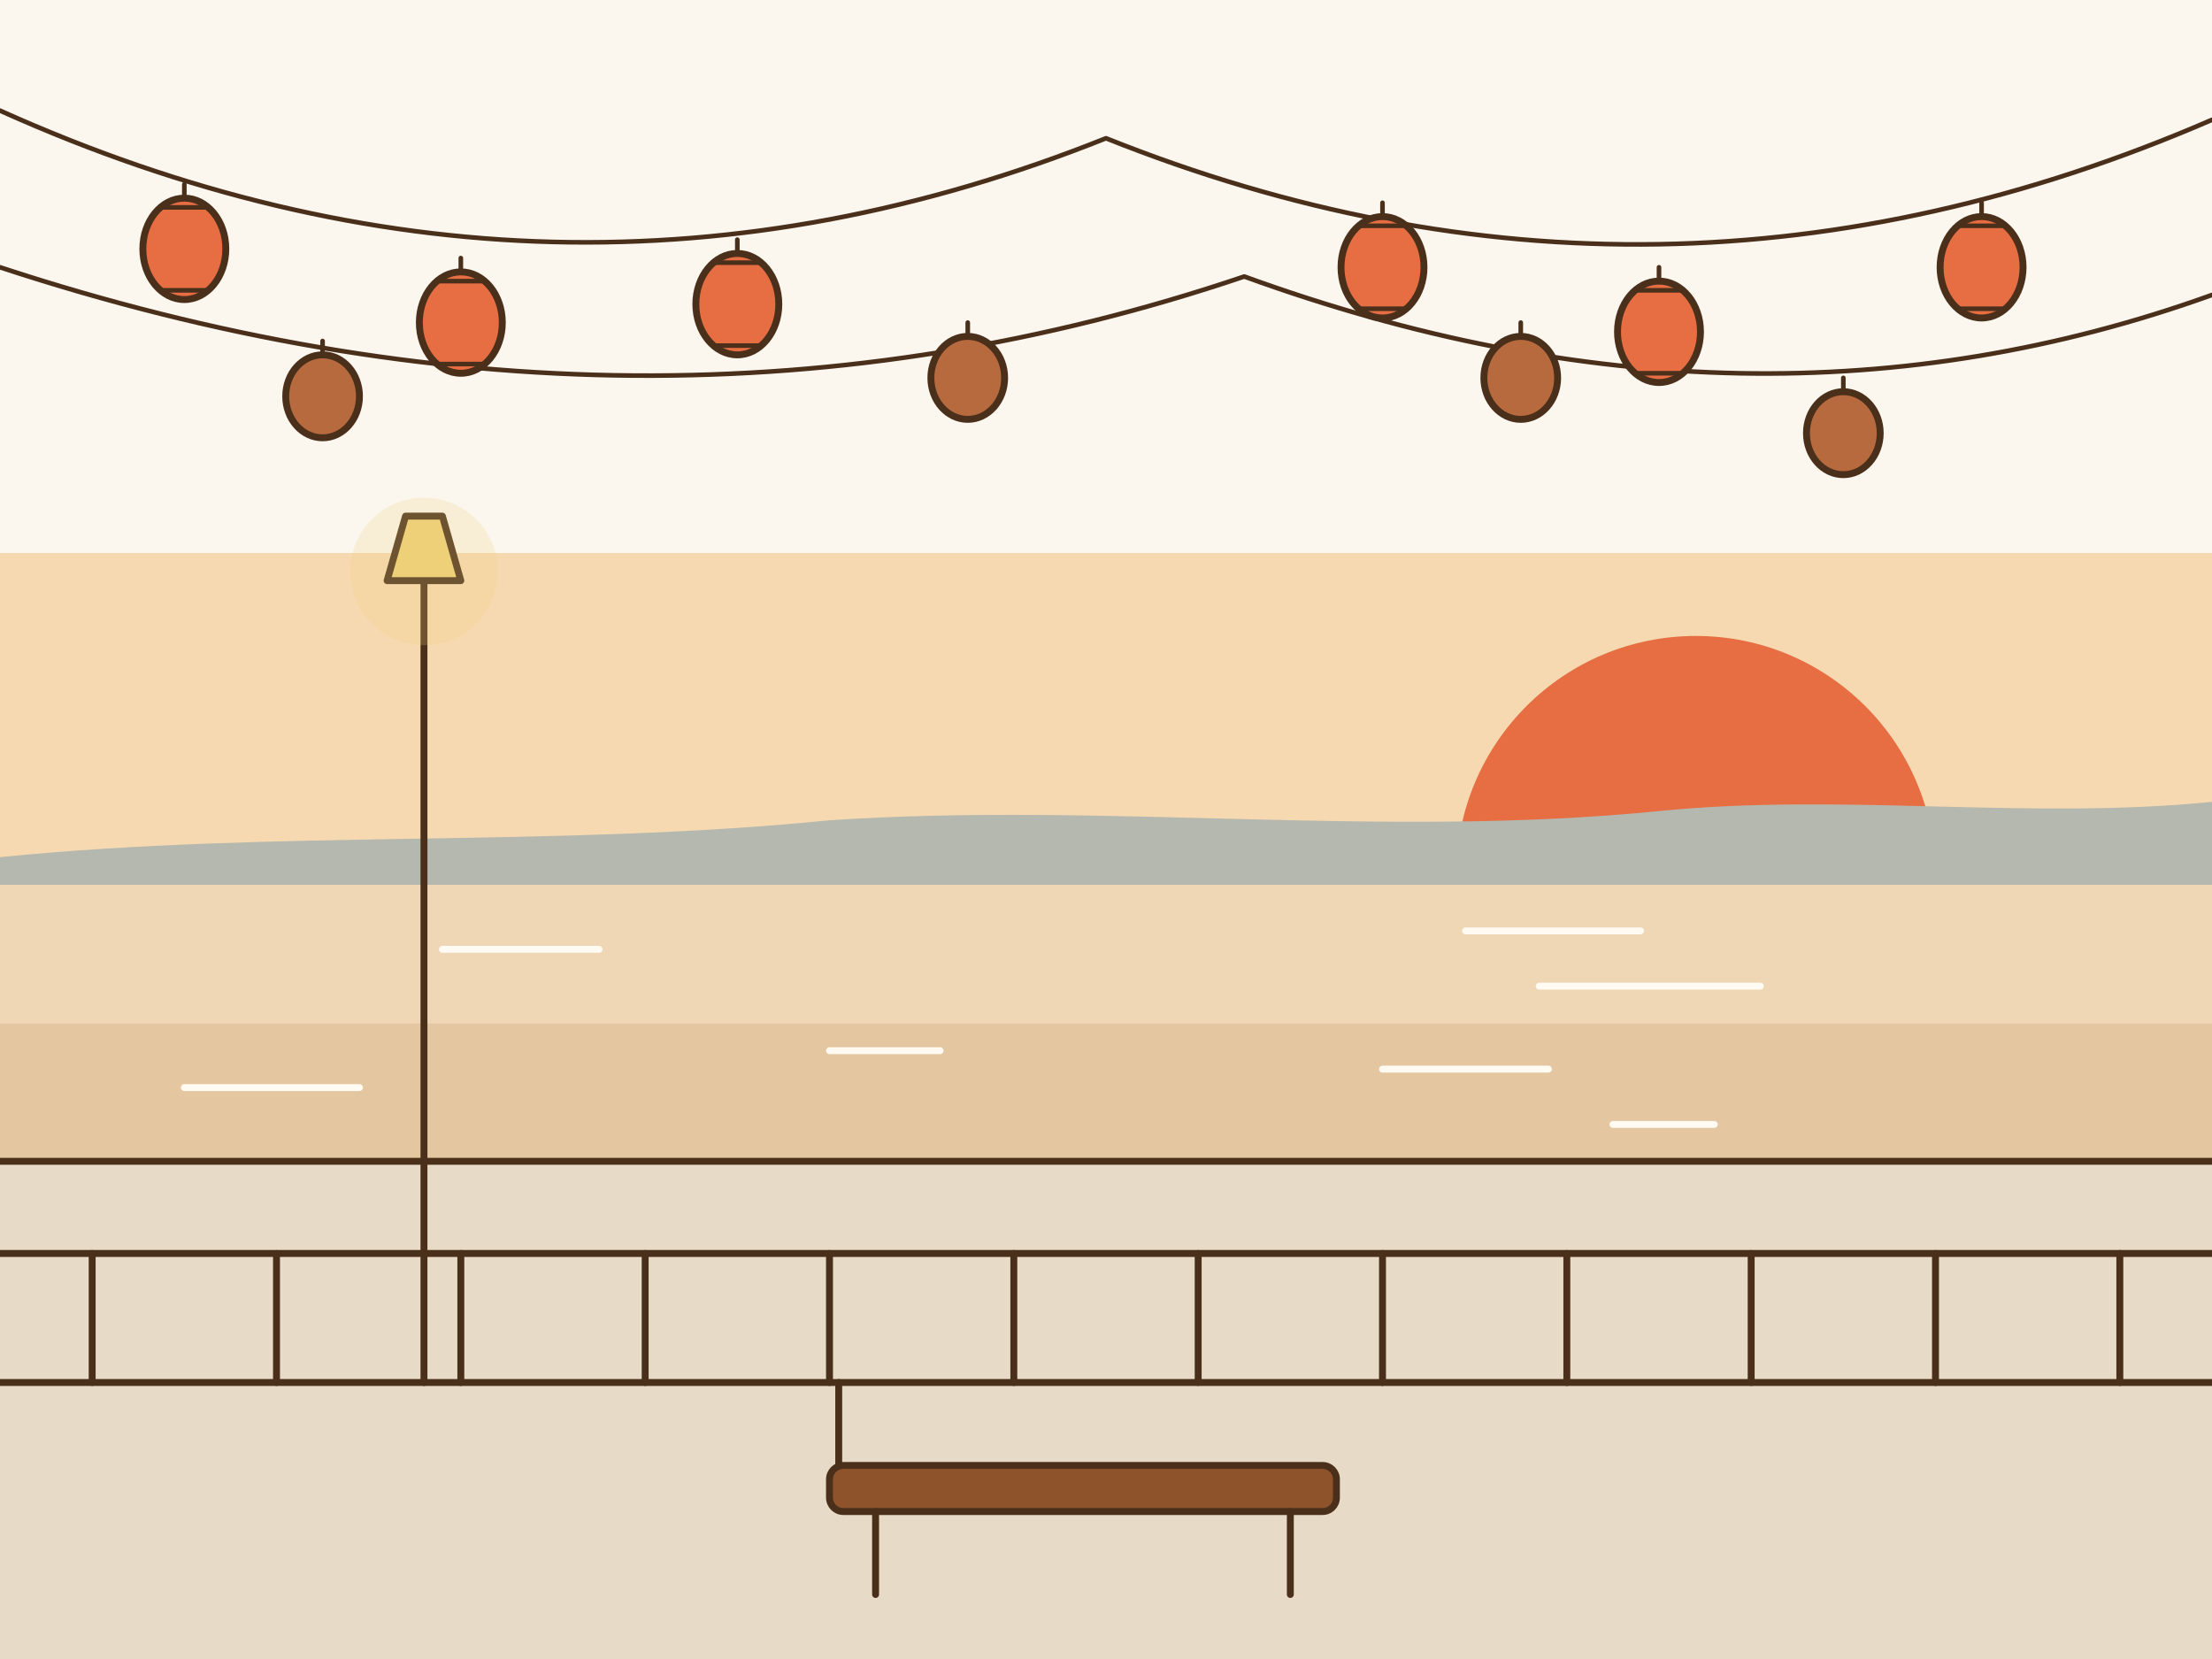
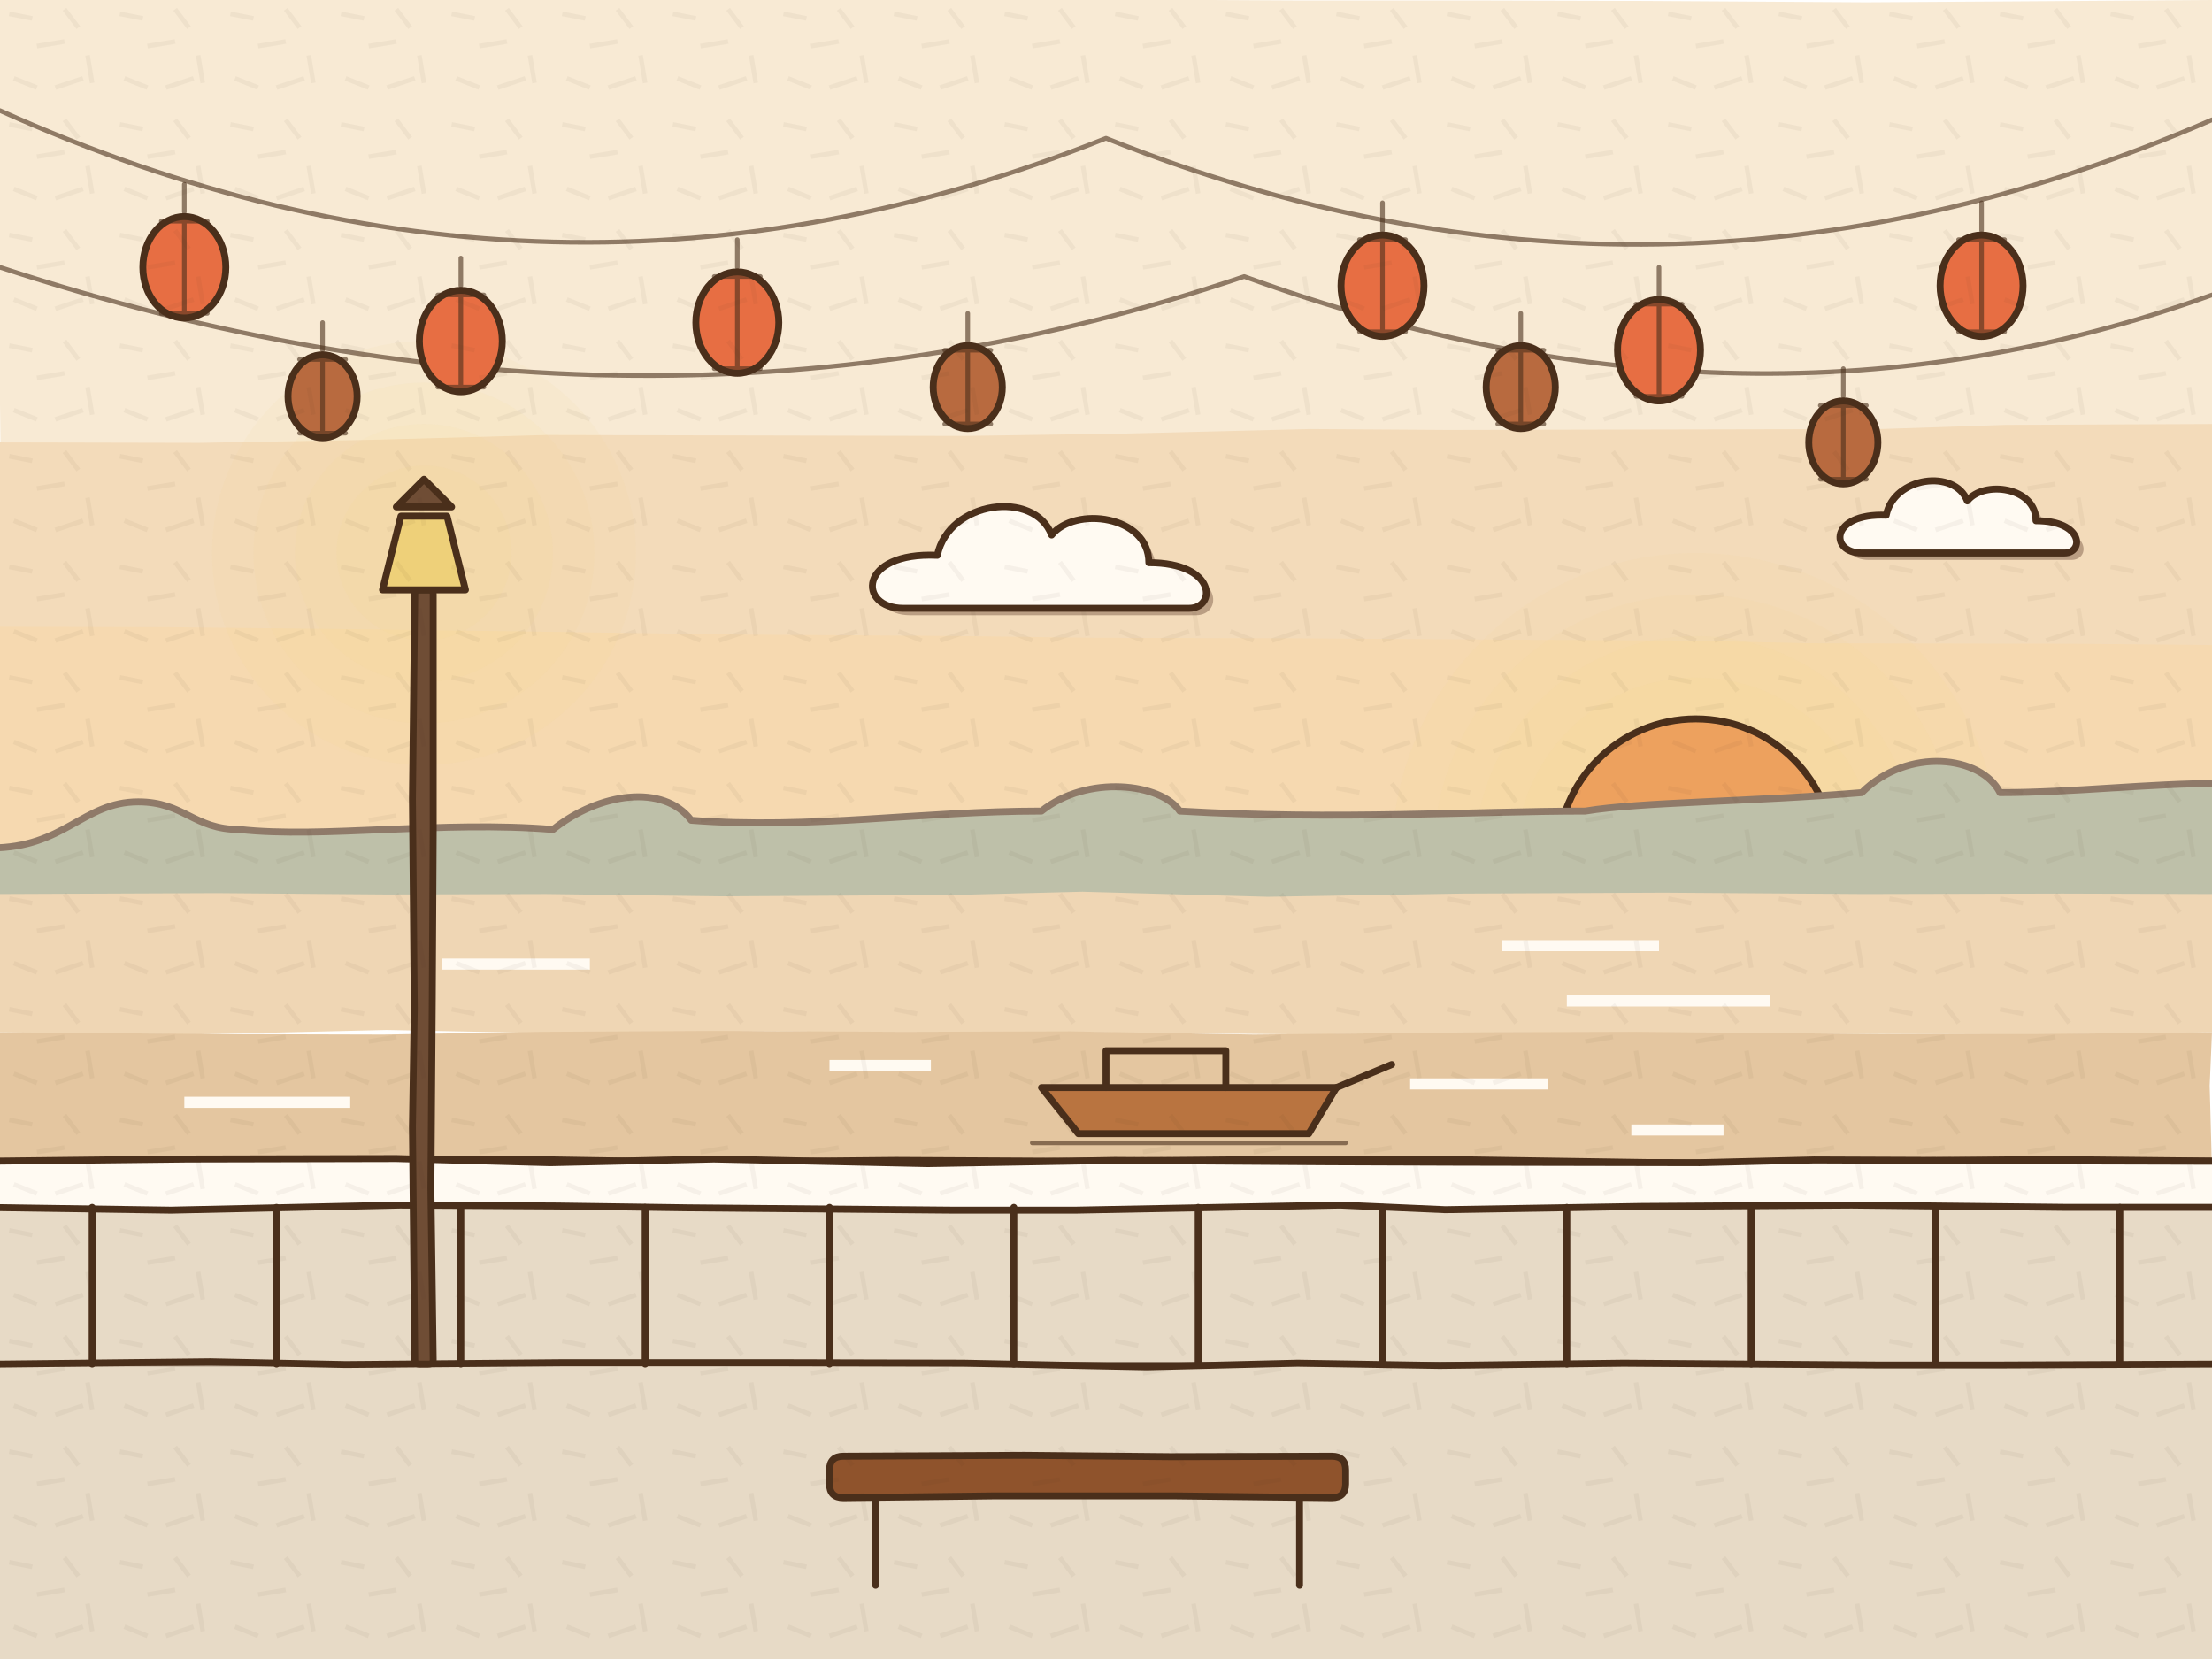
<svg xmlns="http://www.w3.org/2000/svg" viewBox="0 0 480 360" width="480" height="360">
-   <style>.l,.h{fill:none;stroke:#4a2f1b;stroke-linecap:round;stroke-linejoin:round;vector-effect:non-scaling-stroke}.l{stroke-width:1.5}.h{stroke-width:1}.d{stroke-dasharray:3 4}.f{stroke:#4a2f1b;stroke-width:1.5;stroke-linejoin:round;vector-effect:non-scaling-stroke}.c{fill:#fbf6ee}.p{fill:#fffaf2}.s{fill:#e7dac6}.w{fill:#b97440}.wd{fill:#8f532c}.b{fill:#6f4d35}.a{fill:#e76e43}.y{fill:#eed079}.g{fill:#9aa585}.r{fill:#b86a3f}.k{fill:#4a2f1b}.cu{fill:#8e867c}.in{fill:#f6d58a}.glow{fill:#eed079;opacity:.22}.steam{fill:none;stroke:#8c7b66;stroke-width:1;stroke-linecap:round;vector-effect:non-scaling-stroke}.lichen{fill:none;stroke:#8f9a7a;stroke-width:4;stroke-linecap:round;vector-effect:non-scaling-stroke}.dusk{fill:#f6d9b0}.bank{fill:#b5b8ae}.river1{fill:#efd6b4}.river2{fill:#e4c6a0}.glint{fill:none;stroke:#fffaf2;stroke-width:1.5;stroke-linecap:round;vector-effect:non-scaling-stroke}.water{fill:none;stroke:#8fa7ad;stroke-width:1.5;stroke-linecap:round;stroke-dasharray:6 7;vector-effect:non-scaling-stroke}@media (prefers-color-scheme:dark){.l,.h,.f{stroke:#dccdb6}.c{fill:#2c1e13}.p{fill:#3a2b1f}.s{fill:#34281d}.w{fill:#7d4526}.wd{fill:#5e3219}.dusk{fill:#3a2618}.bank{fill:#2e2721}.river1{fill:#251b14}.river2{fill:#1f1711}.glint{stroke:#e76e43}.in{fill:#d9a64a}.b{fill:#8a6444}.k{fill:#dccdb6}.cu{fill:#5d5750}.g{fill:#6f7a60}.r{fill:#8f5334}.glow{opacity:.2}.steam{stroke:#a8987f}.water{stroke:#7f969c}}</style>
-   <rect class="c" x="0" y="0" width="480" height="190" rx="0" />
-   <path class="dusk" d="M0 120H480V190H0Z" />
-   <path class="a" d="M316 190A52 52 0 0 1 420 190Z" />
-   <path class="bank" d="M0 186C60 180 120 184 180 178C240 174 300 182 360 176C400 172 440 178 480 174V192H0Z" />
-   <path class="river1" d="M0 192H480V222H0Z" />
-   <path class="river2" d="M0 222H480V252H0Z" />
-   <path class="glint" d="M318 202H356M334 214H382M300 232H336M350 244H372M96 206H130M40 236H78M180 228H204" />
-   <path class="s" d="M0 252H480V360H0Z" />
-   <path class="l" d="M0 252H480" />
-   <path class="l" d="M0 272H480" />
-   <path class="l" d="M20 272V300M60 272V300M100 272V300M140 272V300M180 272V300M220 272V300M260 272V300M300 272V300M340 272V300M380 272V300M420 272V300M460 272V300" />
-   <path class="l" d="M0 300H480" />
-   <path class="l" d="M92 300V126" />
-   <path class="y f" d="M84 126H100L96 112H88Z" />
-   <circle class="glow" cx="92" cy="124" r="16" />
-   <rect class="wd f" x="180" y="318" width="110" height="10" rx="3" />
-   <path class="l" d="M190 328V346M280 328V346M182 318V300" />
+   <style>.f,.l,.h{stroke:#4a2f1b;stroke-linecap:round;stroke-linejoin:round;vector-effect:non-scaling-stroke}.f2{stroke:#8f7a69;stroke-linecap:round;stroke-linejoin:round;vector-effect:non-scaling-stroke}.f,.l,.f2{stroke-width:1.5}.l,.h{fill:none}.h{stroke-width:1;stroke-opacity:.6}.sky{fill:#f8ead4}.dusk2{fill:#f3dbba}.dusk{fill:#f6d9b0}.sun{fill:#eda15e}.lp,.p,.gl{fill:#fffaf2}.y{fill:#eed079}.g3{fill:#bec0a9}.rv{fill:#efd6b4}.rw{fill:#e4c6a0}.w{fill:#b97440}.s{fill:#e7dac6}.wd{fill:#8f532c}.b{fill:#6f4d35}.a{fill:#e76e43}.r{fill:#b86a3f}.e{transform:translate(1.5px,1.5px)}.es{fill:#ba9e83}.hl{fill:#eed079;opacity:.07}.ev{display:none}.fb{fill:none;stroke:#4a2f1b;stroke-opacity:.05}@media (prefers-color-scheme:dark){.f,.l,.h,.fb{stroke:#dccdb6}.f2{stroke:#857665}.sky{fill:#241810}.dusk2{fill:#352316}.dusk{fill:#3a2618}.lp{fill:#d8c59b}.p{fill:#3a2b1f}.g3{fill:#4e4c3a}.rv{fill:#2a1e15}.rw{fill:#231910}.gl{fill:#b59c5b}.w{fill:#7d4526}.s{fill:#3a2c20}.wd{fill:#5e3219}.b{fill:#8a6444}.r{fill:#8f5334}.e{transform:translate(0,-1.5px);fill:#8a7444}.ev{display:inline}.dn{display:none}}</style>
+   <defs>
+     <pattern id="f" width="24" height="24" patternUnits="userSpaceOnUse">
+       <path class="fb" d="M2 3l5 1M14 2l3 4M8 10l6-1M19 12l1 6M3 17l5 2M12 19l6-2" />
+     </pattern>
+   </defs>
+   <path class="sky" d="M0 0L43.5 -.6L87.6 -.2L116.2 -.1L158.3 -.4L190 -.3L244.8 -.1L281.1 .1L320.2 .1L356.9 .2L404.9 .5L436.8 .3L480 0L480 36.1L480.6 79.4L479.4 124.5L480.6 160.6L480 200L447.3 200.3L390.8 199.5L358.5 199.6L317 199.6L278.5 199.6L246 199.4L198.4 200.1L164.1 199.4L126.5 199.8L79.7 199.9L31.1 200.1L0 200L-.1 162L.4 122L-.2 70.5L-.5 40.7Z" />
+   <path class="dusk2" d="M-2 96L43.3 96.1L82.1 95.4L118.5 94.4L163.8 94.5L209.4 94.6L243.2 94.1L284.3 93.1L314.3 93.3L359.6 93.2L408 93.1L435.2 92.2L482 92L482.3 120.2L481.5 167.4L482 202L441.9 201.8L392 202.2L352.5 202.3L315.9 201.5L281.1 201.7L244.7 201.5L207.6 202L159 202.4L125.4 201.7L72.5 201.6L28.3 201.5L-2 202L-1.8 162.8L-2.4 130.9Z" />
+   <path class="dusk" d="M-2 136L35.9 136.1L74.5 136.5L119.5 137.1L160.5 137.7L206.2 138L237.5 138.4L280.1 138.5L325 138.8L365.1 139L392.3 139.6L450.1 139.7L482 140L481.8 165.3L482 202L433.7 202.5L409.3 202.6L353.9 201.5L329 202.5L274.2 201.8L243.9 201.7L198.5 201.9L153.9 202.2L109.3 201.5L86.9 202.4L33.4 202.4L-2 202L-2.4 167.1Z" />
+   <g class="dn">
+     <circle class="hl" cx="368" cy="186" r="66" />
+     <circle class="hl" cx="368" cy="186" r="57" />
+     <circle class="hl" cx="368" cy="186" r="48" />
+     <circle class="hl" cx="368" cy="186" r="39" />
+     <path class="sun f" d="M338 186A30 30 0 0 1 398 186Z" />
+   </g>
+   <g class="ev">
+     <circle class="hl" cx="290" cy="142" r="33" />
+     <circle class="hl" cx="290" cy="142" r="28" />
+     <circle class="hl" cx="290" cy="142" r="23" />
+     <circle class="hl" cx="290" cy="142" r="18" />
+     <circle class="lp f" cx="290" cy="142" r="13" />
+     <path class="h" d="M283 137C286 134 291 135 292 139" />
+     <circle class="y" cx="300" cy="96" r="1.5" />
+     <circle class="y" cx="430" cy="92" r="1.5" />
+     <circle class="y" cx="250" cy="120" r="1.5" />
+     <circle class="y" cx="456" cy="140" r="1.5" />
+     <circle class="y" cx="196" cy="104" r="1.5" />
+   </g>
+   <path class="e es" d="M196 132C186.1 132 186.1 119.7 203.4 120.5C205.9 108.6 224.5 106.2 228.2 116.1C233.2 109.8 249.3 111.8 249.3 122.1C264 122.1 264 132 258 132Z" />
+   <path id="q1" class="p f" d="M196 132C186.1 132 186.1 119.7 203.4 120.5C205.9 108.6 224.5 106.2 228.2 116.1C233.2 109.8 249.3 111.8 249.3 122.1C264 122.1 264 132 258 132Z" />
+   <path class="e es" d="M404 120C397 120 397 111.3 409.3 111.8C411 103.4 424.2 101.7 426.9 108.7C430.4 104.2 441.8 105.6 441.8 113C452.2 113 452.2 120 448 120Z" />
+   <path id="q2" class="p f" d="M404 120C397 120 397 111.3 409.3 111.8C411 103.4 424.2 101.7 426.9 108.7C430.4 104.2 441.8 105.6 441.8 113C452.2 113 452.2 120 448 120Z" />
+   <path class="g3 f2" d="M-2 184C14 184 18 174 30 174C40 174 42 180 52 180C70 182 96 178 120 180C130 172 144 170 150 178C176 180 200 176 226 176C236 168 252 170 256 176C290 178 320 176 344 176C356 174 380 174 404 172C414 162 430 164 434 172C450 172 466 170 482 170V198H-2Z" />
+   <path class="rv" d="M0 194L46.9 193.8L83.9 194.1L118.5 194L156.6 194.5L207.1 194.2L234.9 193.5L275.1 194.6L317.4 193.9L361.1 193.7L404.4 194L447.6 193.9L480 194L480.4 210.7L480 224L445.5 224.5L391.6 224.3L353.4 224.3L313.2 224.1L285 224.5L235.8 224L190.9 224L167.4 223.8L119.7 224.2L83.9 223.5L41.3 224.5L0 224L-.2 205.8Z" />
+   <path class="rw" d="M0 224L46.8 224.4L83.2 224.5L117.8 223.9L155.7 223.7L195.8 223.9L232.3 223.8L272.1 224.5L321.9 224L354.7 223.9L408.6 224.4L441.4 224.4L480 224L479.5 235.6L480 254L449.4 254.2L398.3 254.1L368.2 254.2L313.7 254L280.6 253.8L245.6 253.9L192.3 253.8L160.2 253.7L124.8 253.9L74.3 254.1L32.1 254.1L0 254L-.6 242.3Z" />
+   <path class="gl" d="M326 204h34v2.4h-34ZM340 216h44v2.4h-44ZM306 234h30v2.4h-30ZM354 244h20v2.4h-20ZM96 208h32v2.4h-32ZM40 238h36v2.4h-36ZM180 230h22v2.4h-22Z" />
+   <path class="w f" d="M226 236H290L284 246H234Z" />
+   <path class="l" d="M240 236V228H266V236" />
+   <path class="l" d="M290 236 302 231" />
+   <path class="h" d="M224 248H292" />
+   <path class="e es" d="M-4 252L26.7 252.6L72.2 252.1L108.1 251.5L151.3 252.2L194.4 251.8L232.6 252L277.2 251.6L319.7 251.7L366.2 252.4L406.4 252L444.5 251.6L484 252L484.3 290.5L484.3 329.7L484 364L451.7 363.5L410.6 363.5L361.1 363.8L328.8 363.9L284.1 364L239.7 364.2L191.2 363.9L166.5 363.9L123.6 364.1L78 364.3L29 364.1L-4 364L-4.5 329.9L-4.4 291.4Z" />
+   <path id="q3" class="s f" d="M-4 252L26.7 252.6L72.2 252.1L108.1 251.5L151.3 252.2L194.4 251.8L232.6 252L277.2 251.6L319.7 251.7L366.2 252.4L406.4 252L444.5 251.6L484 252L484.3 290.5L484.3 329.7L484 364L451.7 363.5L410.6 363.5L361.1 363.8L328.8 363.9L284.1 364L239.7 364.2L191.2 363.9L166.5 363.9L123.6 364.1L78 364.3L29 364.1L-4 364L-4.5 329.9L-4.4 291.4Z" />
+   <path class="p f" d="M-4 252L40.6 251.5L86 251.4L119.4 252.3L154.9 251.5L201.3 252.5L241.9 251.8L288.2 252.1L316.1 252.2L368.8 252.3L393.7 251.7L445.1 251.9L484 252L484 262L448.5 262L401.8 261.5L356 261.8L313.6 262.5L290.8 261.5L233.4 262.6L206.9 262.6L149.6 262.1L121 261.7L86.8 261.5L37.1 262.6L-4 262Z" />
+   <path class="h" d="M0 296H480" />
+   <path class="l" d="M20 262v34M60 262v34M100 262v34M140 262v34M180 262v34M220 262v34M260 262v34M300 262v34M340 262v34M380 262v34M420 262v34M460 262v34" />
+   <path class="l" d="M0 296L45.6 295.5L75 296.1L122 295.7L169.6 295.7L209 295.8L248.8 296.6L281.6 295.8L312.4 296.3L352.3 295.8L407.8 296.2L433.4 296.2L480 296" />
+   <path class="wd f" d="M183 316L222.3 315.8L254 316.1L289 316Q292 316 292 319L292 322Q292 325 289 325L254.8 324.6L215.8 324.6L183 325Q180 325 180 322L180 319Q180 316 183 316Z" />
+   <path class="l" d="M190 325V344M282 325V344" />
+   <circle class="hl" cx="92" cy="120" r="46" />
+   <circle class="hl" cx="92" cy="120" r="37" />
+   <circle class="hl" cx="92" cy="120" r="28" />
+   <circle class="hl" cx="92" cy="120" r="19" />
+   <path class="b f" d="M91 128L93 128Q94 128 94 129L94 180.5L93.8 216.6L93.5 257.9L94 295Q94 296 93 296L91 296Q90 296 90 295L89.5 244.5L89.9 218.8L89.5 173.3L90 129Q90 128 91 128Z" />
+   <path class="y f" d="M83 128H101L97 112H87Z" />
+   <path class="b f" d="M86 110H98L92 104Z" />
  <path class="h" d="M0 24Q120 78 240 30Q360 78 480 26" />
  <path class="h" d="M0 58Q140 104 270 60Q380 100 480 64" />
+   <g class="ev">
+     <circle class="hl" cx="40" cy="58" r="29" />
+     <circle class="hl" cx="40" cy="58" r="24" />
+     <circle class="hl" cx="40" cy="58" r="19" />
+     <circle class="hl" cx="40" cy="58" r="14" />
+   </g>
  <path class="h" d="M40 40V46" />
-   <ellipse class="a f" cx="40" cy="54" rx="9" ry="11" />
-   <path class="h" d="M35 45H45M35 63H45" />
+   <ellipse class="a f" cx="40" cy="58" rx="9" ry="11" />
+   <path class="h" d="M35 48H45M35 68H45M40 48V68" />
+   <g class="ev">
+     <circle class="hl" cx="100" cy="74" r="29" />
+     <circle class="hl" cx="100" cy="74" r="24" />
+     <circle class="hl" cx="100" cy="74" r="19" />
+     <circle class="hl" cx="100" cy="74" r="14" />
+   </g>
  <path class="h" d="M100 56V62" />
-   <ellipse class="a f" cx="100" cy="70" rx="9" ry="11" />
-   <path class="h" d="M95 61H105M95 79H105" />
+   <ellipse class="a f" cx="100" cy="74" rx="9" ry="11" />
+   <path class="h" d="M95 64H105M95 84H105M100 64V84" />
+   <g class="ev">
+     <circle class="hl" cx="160" cy="70" r="29" />
+     <circle class="hl" cx="160" cy="70" r="24" />
+     <circle class="hl" cx="160" cy="70" r="19" />
+     <circle class="hl" cx="160" cy="70" r="14" />
+   </g>
  <path class="h" d="M160 52V58" />
-   <ellipse class="a f" cx="160" cy="66" rx="9" ry="11" />
-   <path class="h" d="M155 57H165M155 75H165" />
+   <ellipse class="a f" cx="160" cy="70" rx="9" ry="11" />
+   <path class="h" d="M155 60H165M155 80H165M160 60V80" />
+   <g class="ev">
+     <circle class="hl" cx="300" cy="62" r="29" />
+     <circle class="hl" cx="300" cy="62" r="24" />
+     <circle class="hl" cx="300" cy="62" r="19" />
+     <circle class="hl" cx="300" cy="62" r="14" />
+   </g>
  <path class="h" d="M300 44V50" />
-   <ellipse class="a f" cx="300" cy="58" rx="9" ry="11" />
-   <path class="h" d="M295 49H305M295 67H305" />
+   <ellipse class="a f" cx="300" cy="62" rx="9" ry="11" />
+   <path class="h" d="M295 52H305M295 72H305M300 52V72" />
+   <g class="ev">
+     <circle class="hl" cx="360" cy="76" r="29" />
+     <circle class="hl" cx="360" cy="76" r="24" />
+     <circle class="hl" cx="360" cy="76" r="19" />
+     <circle class="hl" cx="360" cy="76" r="14" />
+   </g>
  <path class="h" d="M360 58V64" />
-   <ellipse class="a f" cx="360" cy="72" rx="9" ry="11" />
-   <path class="h" d="M355 63H365M355 81H365" />
+   <ellipse class="a f" cx="360" cy="76" rx="9" ry="11" />
+   <path class="h" d="M355 66H365M355 86H365M360 66V86" />
+   <g class="ev">
+     <circle class="hl" cx="430" cy="62" r="29" />
+     <circle class="hl" cx="430" cy="62" r="24" />
+     <circle class="hl" cx="430" cy="62" r="19" />
+     <circle class="hl" cx="430" cy="62" r="14" />
+   </g>
  <path class="h" d="M430 44V50" />
-   <ellipse class="a f" cx="430" cy="58" rx="9" ry="11" />
-   <path class="h" d="M425 49H435M425 67H435" />
-   <path class="h" d="M70 74V79" />
-   <ellipse class="r f" cx="70" cy="86" rx="8" ry="9" />
-   <path class="h" d="M210 70V75" />
-   <ellipse class="r f" cx="210" cy="82" rx="8" ry="9" />
-   <path class="h" d="M330 70V75" />
-   <ellipse class="r f" cx="330" cy="82" rx="8" ry="9" />
-   <path class="h" d="M400 82V87" />
-   <ellipse class="r f" cx="400" cy="94" rx="8" ry="9" />
+   <ellipse class="a f" cx="430" cy="62" rx="9" ry="11" />
+   <path class="h" d="M425 52H435M425 72H435M430 52V72" />
+   <g class="ev">
+     <circle class="hl" cx="70" cy="86" r="27.5" />
+     <circle class="hl" cx="70" cy="86" r="22.5" />
+     <circle class="hl" cx="70" cy="86" r="17.5" />
+     <circle class="hl" cx="70" cy="86" r="12.5" />
+   </g>
+   <path class="h" d="M70 70V76" />
+   <ellipse class="r f" cx="70" cy="86" rx="7.5" ry="9" />
+   <path class="h" d="M65 78H75M65 94H75M70 78V94" />
+   <g class="ev">
+     <circle class="hl" cx="210" cy="84" r="27.5" />
+     <circle class="hl" cx="210" cy="84" r="22.5" />
+     <circle class="hl" cx="210" cy="84" r="17.5" />
+     <circle class="hl" cx="210" cy="84" r="12.5" />
+   </g>
+   <path class="h" d="M210 68V74" />
+   <ellipse class="r f" cx="210" cy="84" rx="7.5" ry="9" />
+   <path class="h" d="M205 76H215M205 92H215M210 76V92" />
+   <g class="ev">
+     <circle class="hl" cx="330" cy="84" r="27.5" />
+     <circle class="hl" cx="330" cy="84" r="22.5" />
+     <circle class="hl" cx="330" cy="84" r="17.5" />
+     <circle class="hl" cx="330" cy="84" r="12.5" />
+   </g>
+   <path class="h" d="M330 68V74" />
+   <ellipse class="r f" cx="330" cy="84" rx="7.5" ry="9" />
+   <path class="h" d="M325 76H335M325 92H335M330 76V92" />
+   <g class="ev">
+     <circle class="hl" cx="400" cy="96" r="27.5" />
+     <circle class="hl" cx="400" cy="96" r="22.5" />
+     <circle class="hl" cx="400" cy="96" r="17.5" />
+     <circle class="hl" cx="400" cy="96" r="12.5" />
+   </g>
+   <path class="h" d="M400 80V86" />
+   <ellipse class="r f" cx="400" cy="96" rx="7.5" ry="9" />
+   <path class="h" d="M395 88H405M395 104H405M400 88V104" />
+   <rect x="0" y="0" width="480" height="360" fill="url(#f)" />
</svg>
